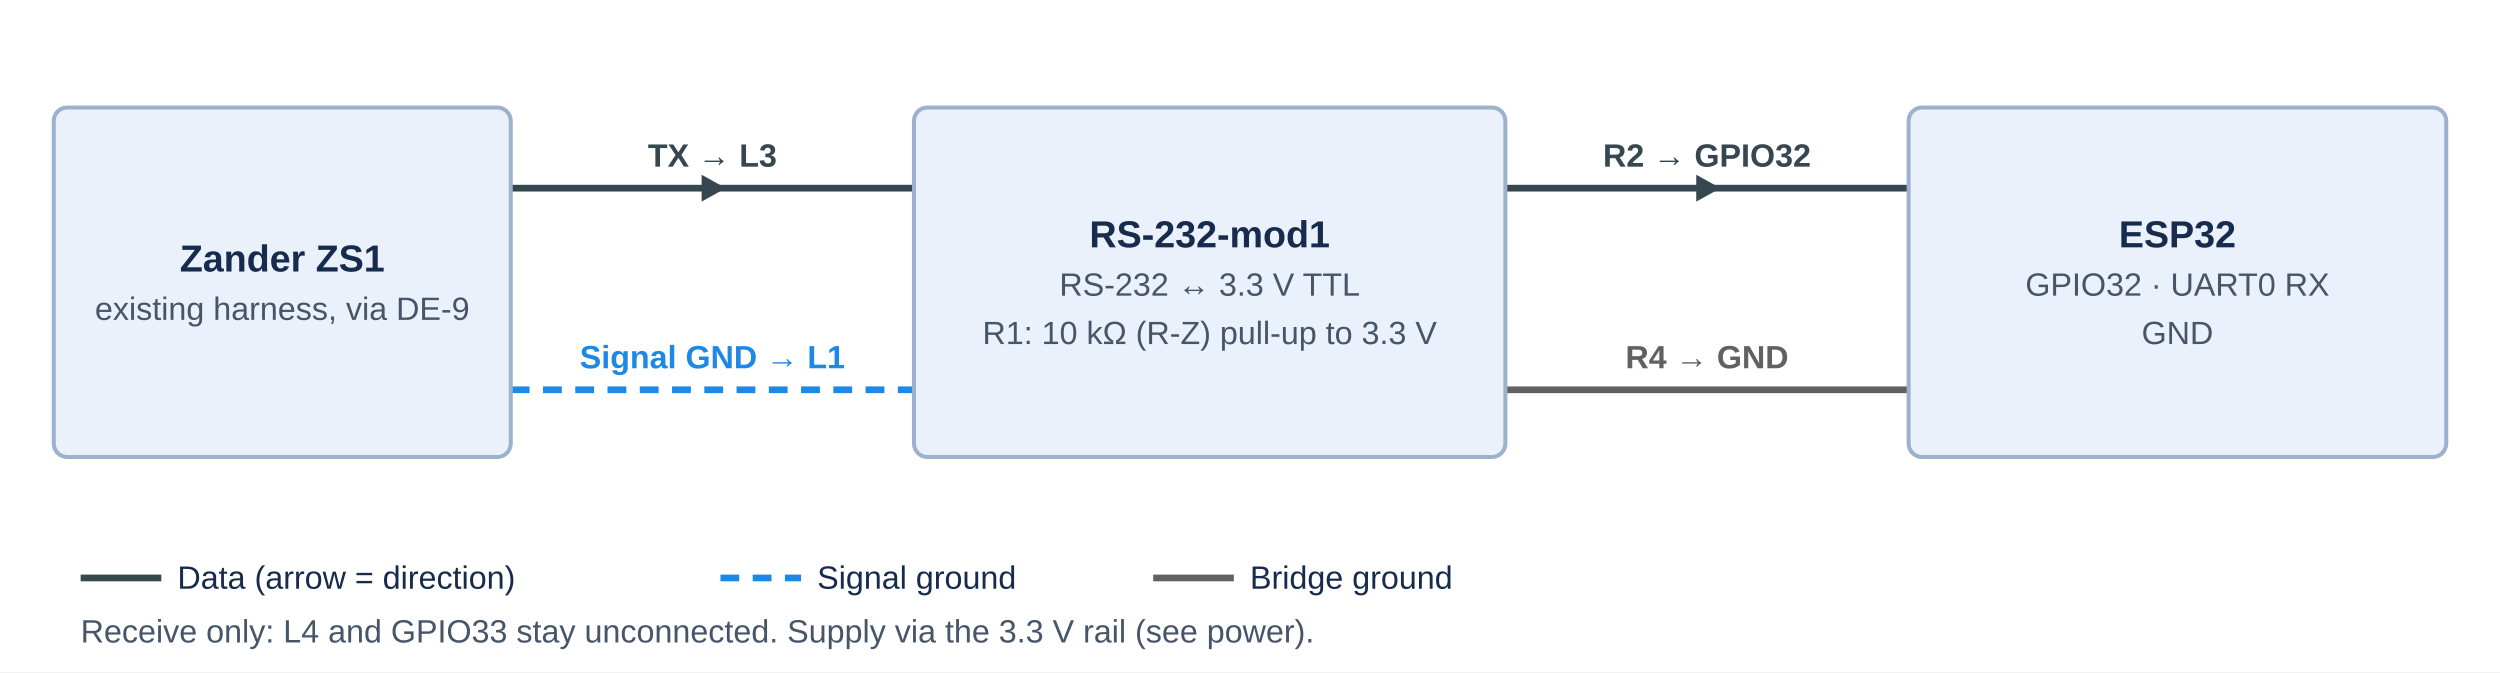
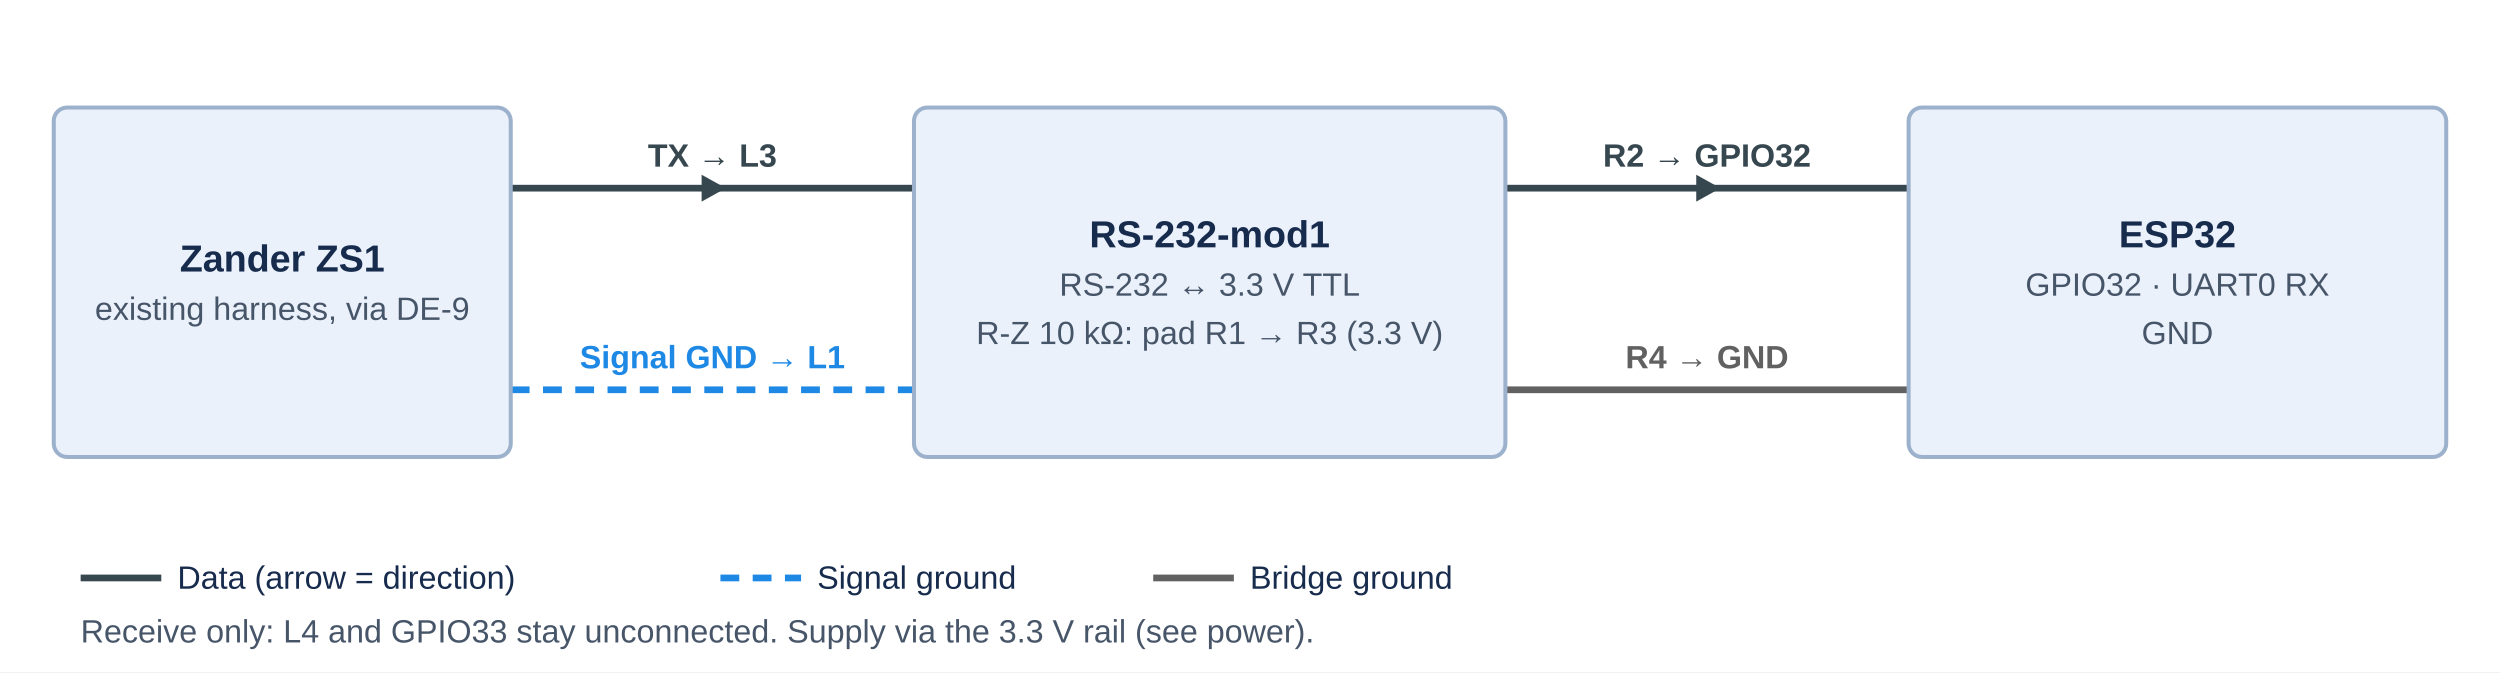
<svg xmlns="http://www.w3.org/2000/svg" width="930" height="250" viewBox="0 0 930 250" role="img" aria-labelledby="title desc">
  <rect width="930" height="250" fill="white" />
  <g font-family="Arial,sans-serif">
    <path d="M190 70 L340 70" stroke="#37474f" stroke-width="2.5" fill="none" />
    <path d="M560 70 L710 70" stroke="#37474f" stroke-width="2.5" fill="none" />
    <path d="M190 145 L340 145" stroke="#1e88e5" stroke-width="2.5" fill="none" stroke-dasharray="7 5" />
    <path d="M560 145 L710 145" stroke="#616161" stroke-width="2.5" fill="none" />
    <path d="M30 215 H60" stroke="#37474f" stroke-width="2.5" />
    <path d="M268 215 H298" stroke="#1e88e5" stroke-width="2.5" stroke-dasharray="7 5" />
    <path d="M429 215 H459" stroke="#616161" stroke-width="2.5" />
    <polygon points="261,65 261,75 270,70" fill="#37474f" />
    <polygon points="631,65 631,75 640,70" fill="#37474f" />
    <rect x="20" y="40" width="170" height="130" rx="5" fill="#eaf1fb" stroke="#9cb1cc" stroke-width="1.5" />
    <rect x="340" y="40" width="220" height="130" rx="5" fill="#eaf1fb" stroke="#9cb1cc" stroke-width="1.5" />
    <rect x="710" y="40" width="200" height="130" rx="5" fill="#eaf1fb" stroke="#9cb1cc" stroke-width="1.5" />
    <text x="105.0" y="101.0" font-size="14" fill="#172b4d" text-anchor="middle" font-weight="700">Zander ZS1</text>
    <text x="105.0" y="119.0" font-size="12" fill="#475569" text-anchor="middle">existing harness, via DE-9</text>
    <text x="450.0" y="92.0" font-size="14" fill="#172b4d" text-anchor="middle" font-weight="700">RS-232-mod1</text>
    <text x="450.0" y="110.0" font-size="12" fill="#475569" text-anchor="middle">RS-232 ↔ 3.3 V TTL</text>
-     <text x="450.0" y="128.0" font-size="12" fill="#475569" text-anchor="middle">R1: 10 kΩ (R-Z) pull-up to 3.3 V</text>
+     <text x="450.0" y="128.0" font-size="12" fill="#475569" text-anchor="middle">R-Z 10 kΩ: pad R1 → R3 (3.3 V)</text>
    <text x="810.0" y="92.0" font-size="14" fill="#172b4d" text-anchor="middle" font-weight="700">ESP32</text>
    <text x="810.0" y="110.0" font-size="12" fill="#475569" text-anchor="middle">GPIO32 · UART0 RX</text>
    <text x="810.0" y="128.0" font-size="12" fill="#475569" text-anchor="middle">GND</text>
    <text x="265" y="62" font-size="12" fill="#37474f" text-anchor="middle" font-weight="700">TX → L3</text>
    <text x="635" y="62" font-size="12" fill="#37474f" text-anchor="middle" font-weight="700">R2 → GPIO32</text>
    <text x="265" y="137" font-size="12" fill="#1e88e5" text-anchor="middle" font-weight="700">Signal GND → L1</text>
    <text x="635" y="137" font-size="12" fill="#616161" text-anchor="middle" font-weight="700">R4 → GND</text>
    <text x="66" y="219" font-size="12" fill="#172b4d" text-anchor="start">Data (arrow = direction)</text>
    <text x="304" y="219" font-size="12" fill="#172b4d" text-anchor="start">Signal ground</text>
    <text x="465" y="219" font-size="12" fill="#172b4d" text-anchor="start">Bridge ground</text>
    <text x="30" y="239" font-size="12" fill="#475569" text-anchor="start">Receive only: L4 and GPIO33 stay unconnected. Supply via the 3.3 V rail (see power).</text>
  </g>
</svg>
